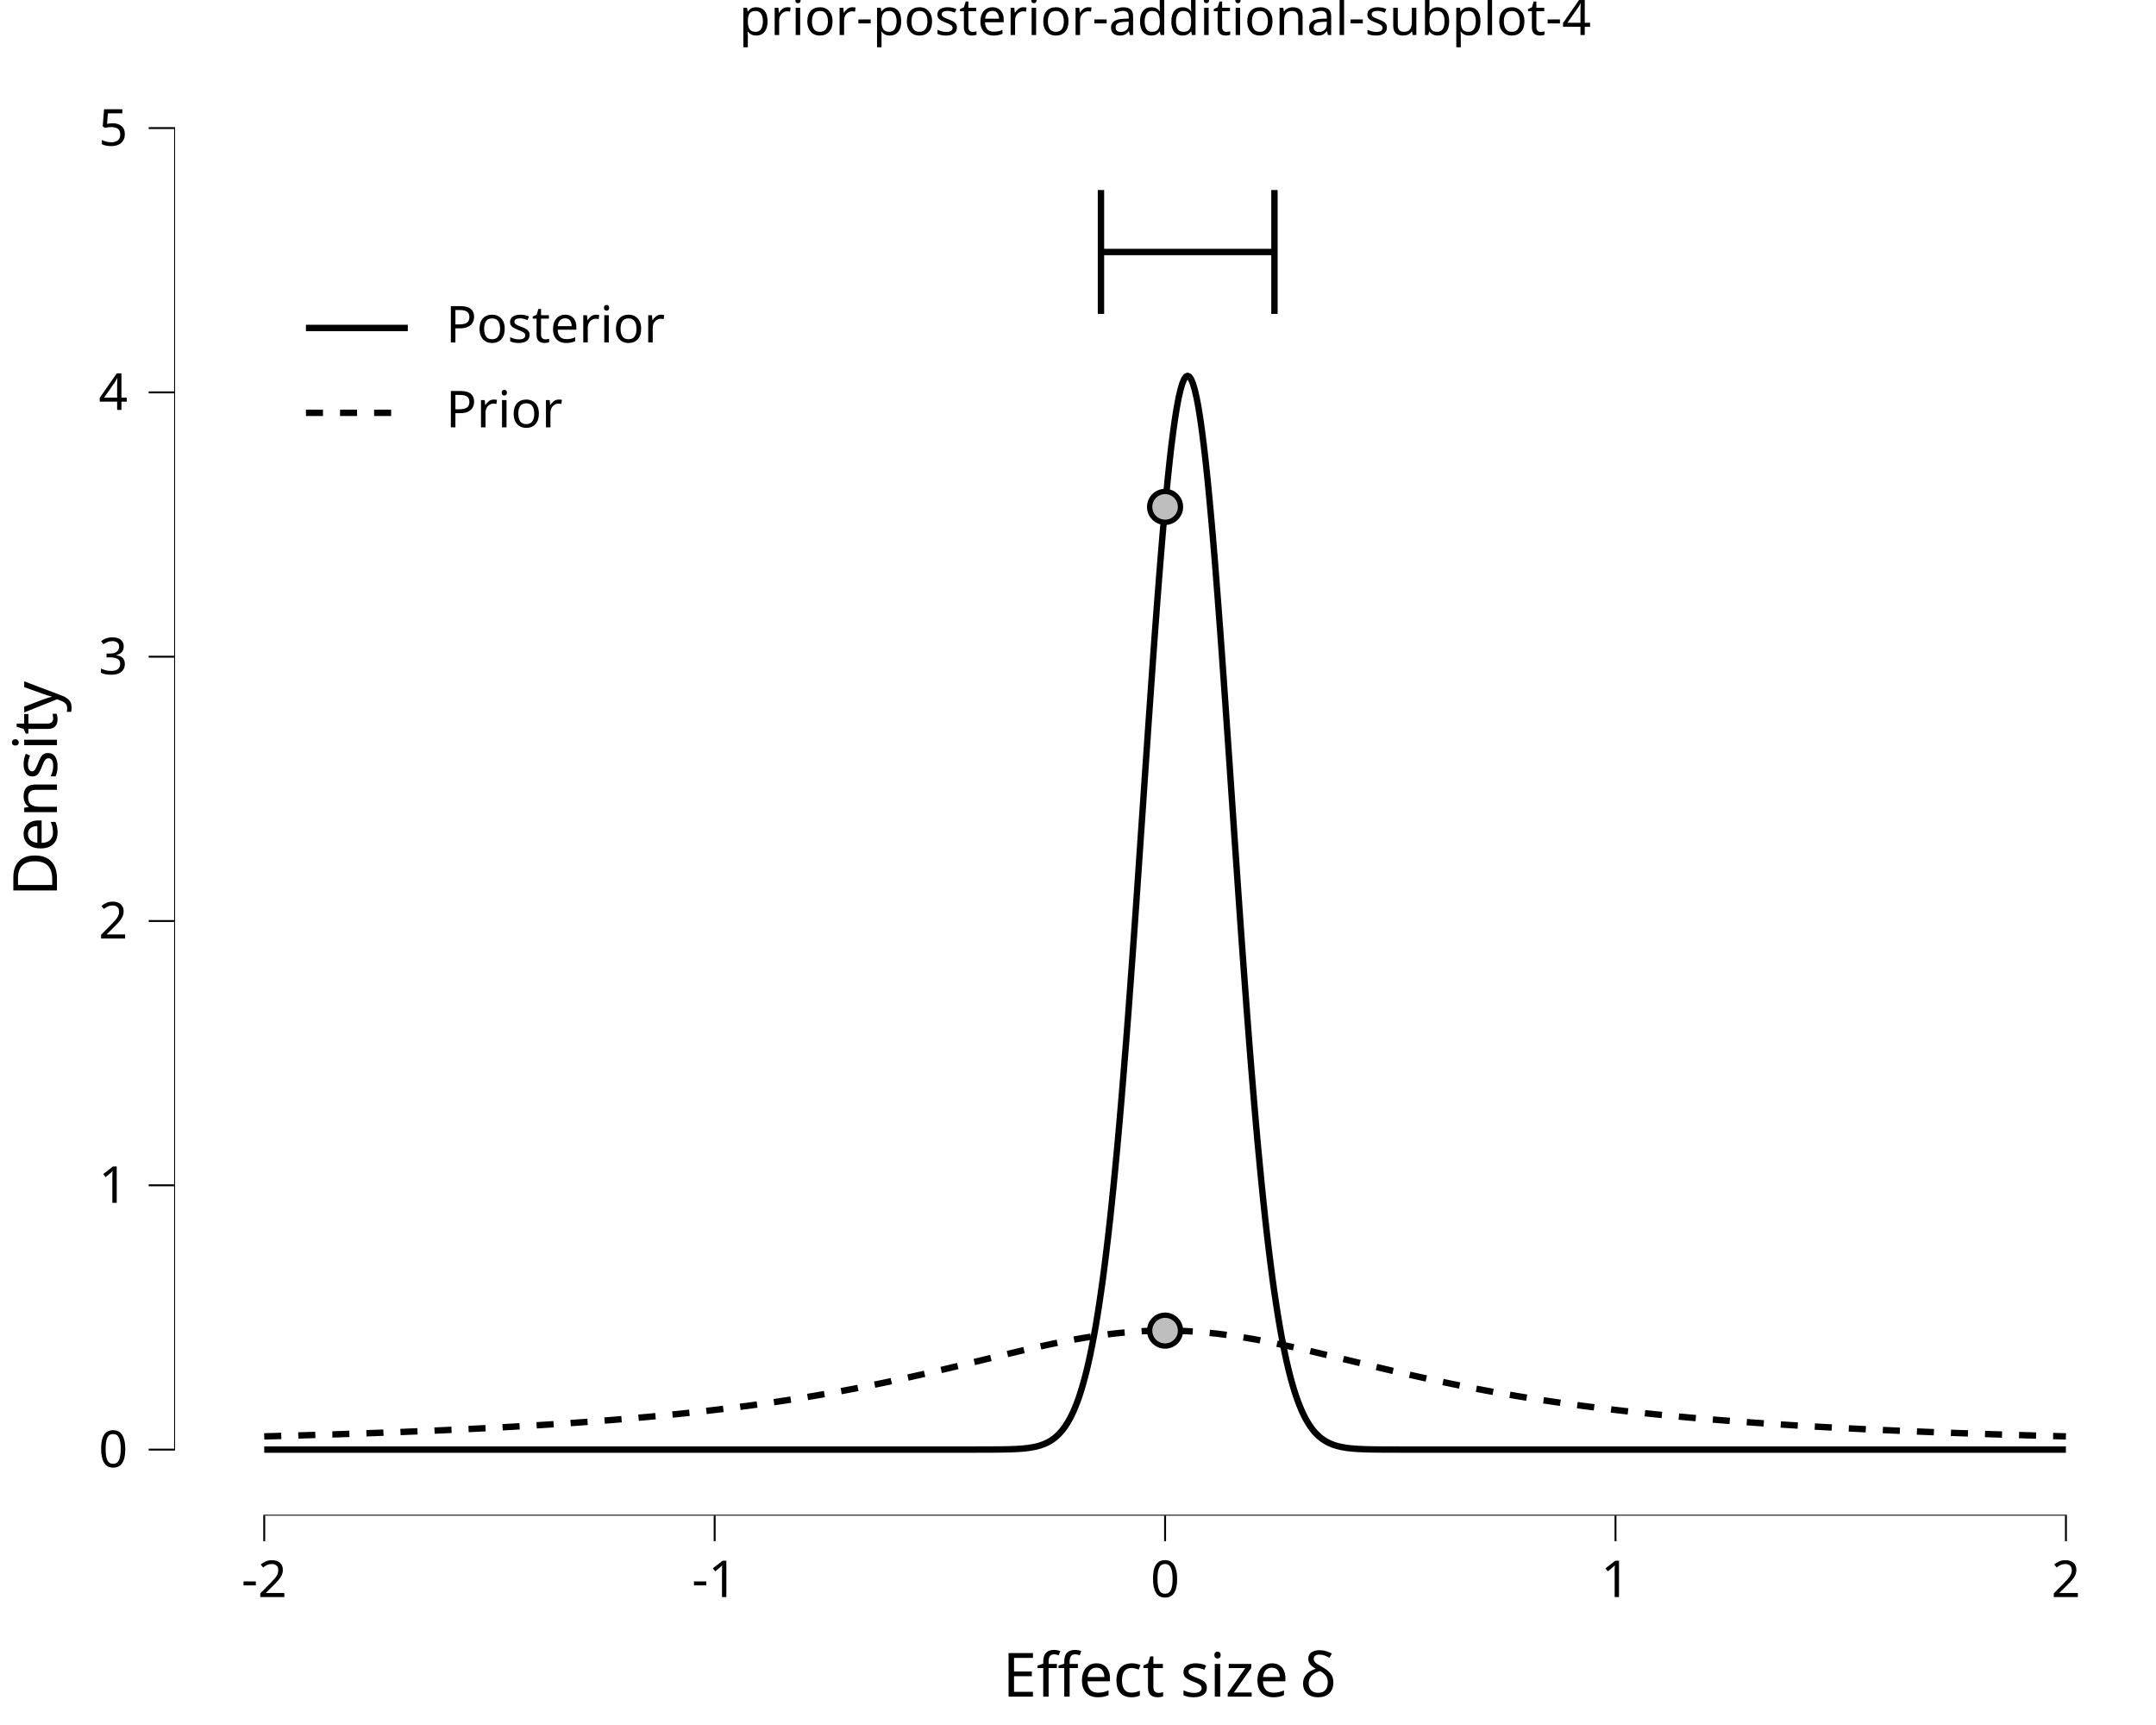
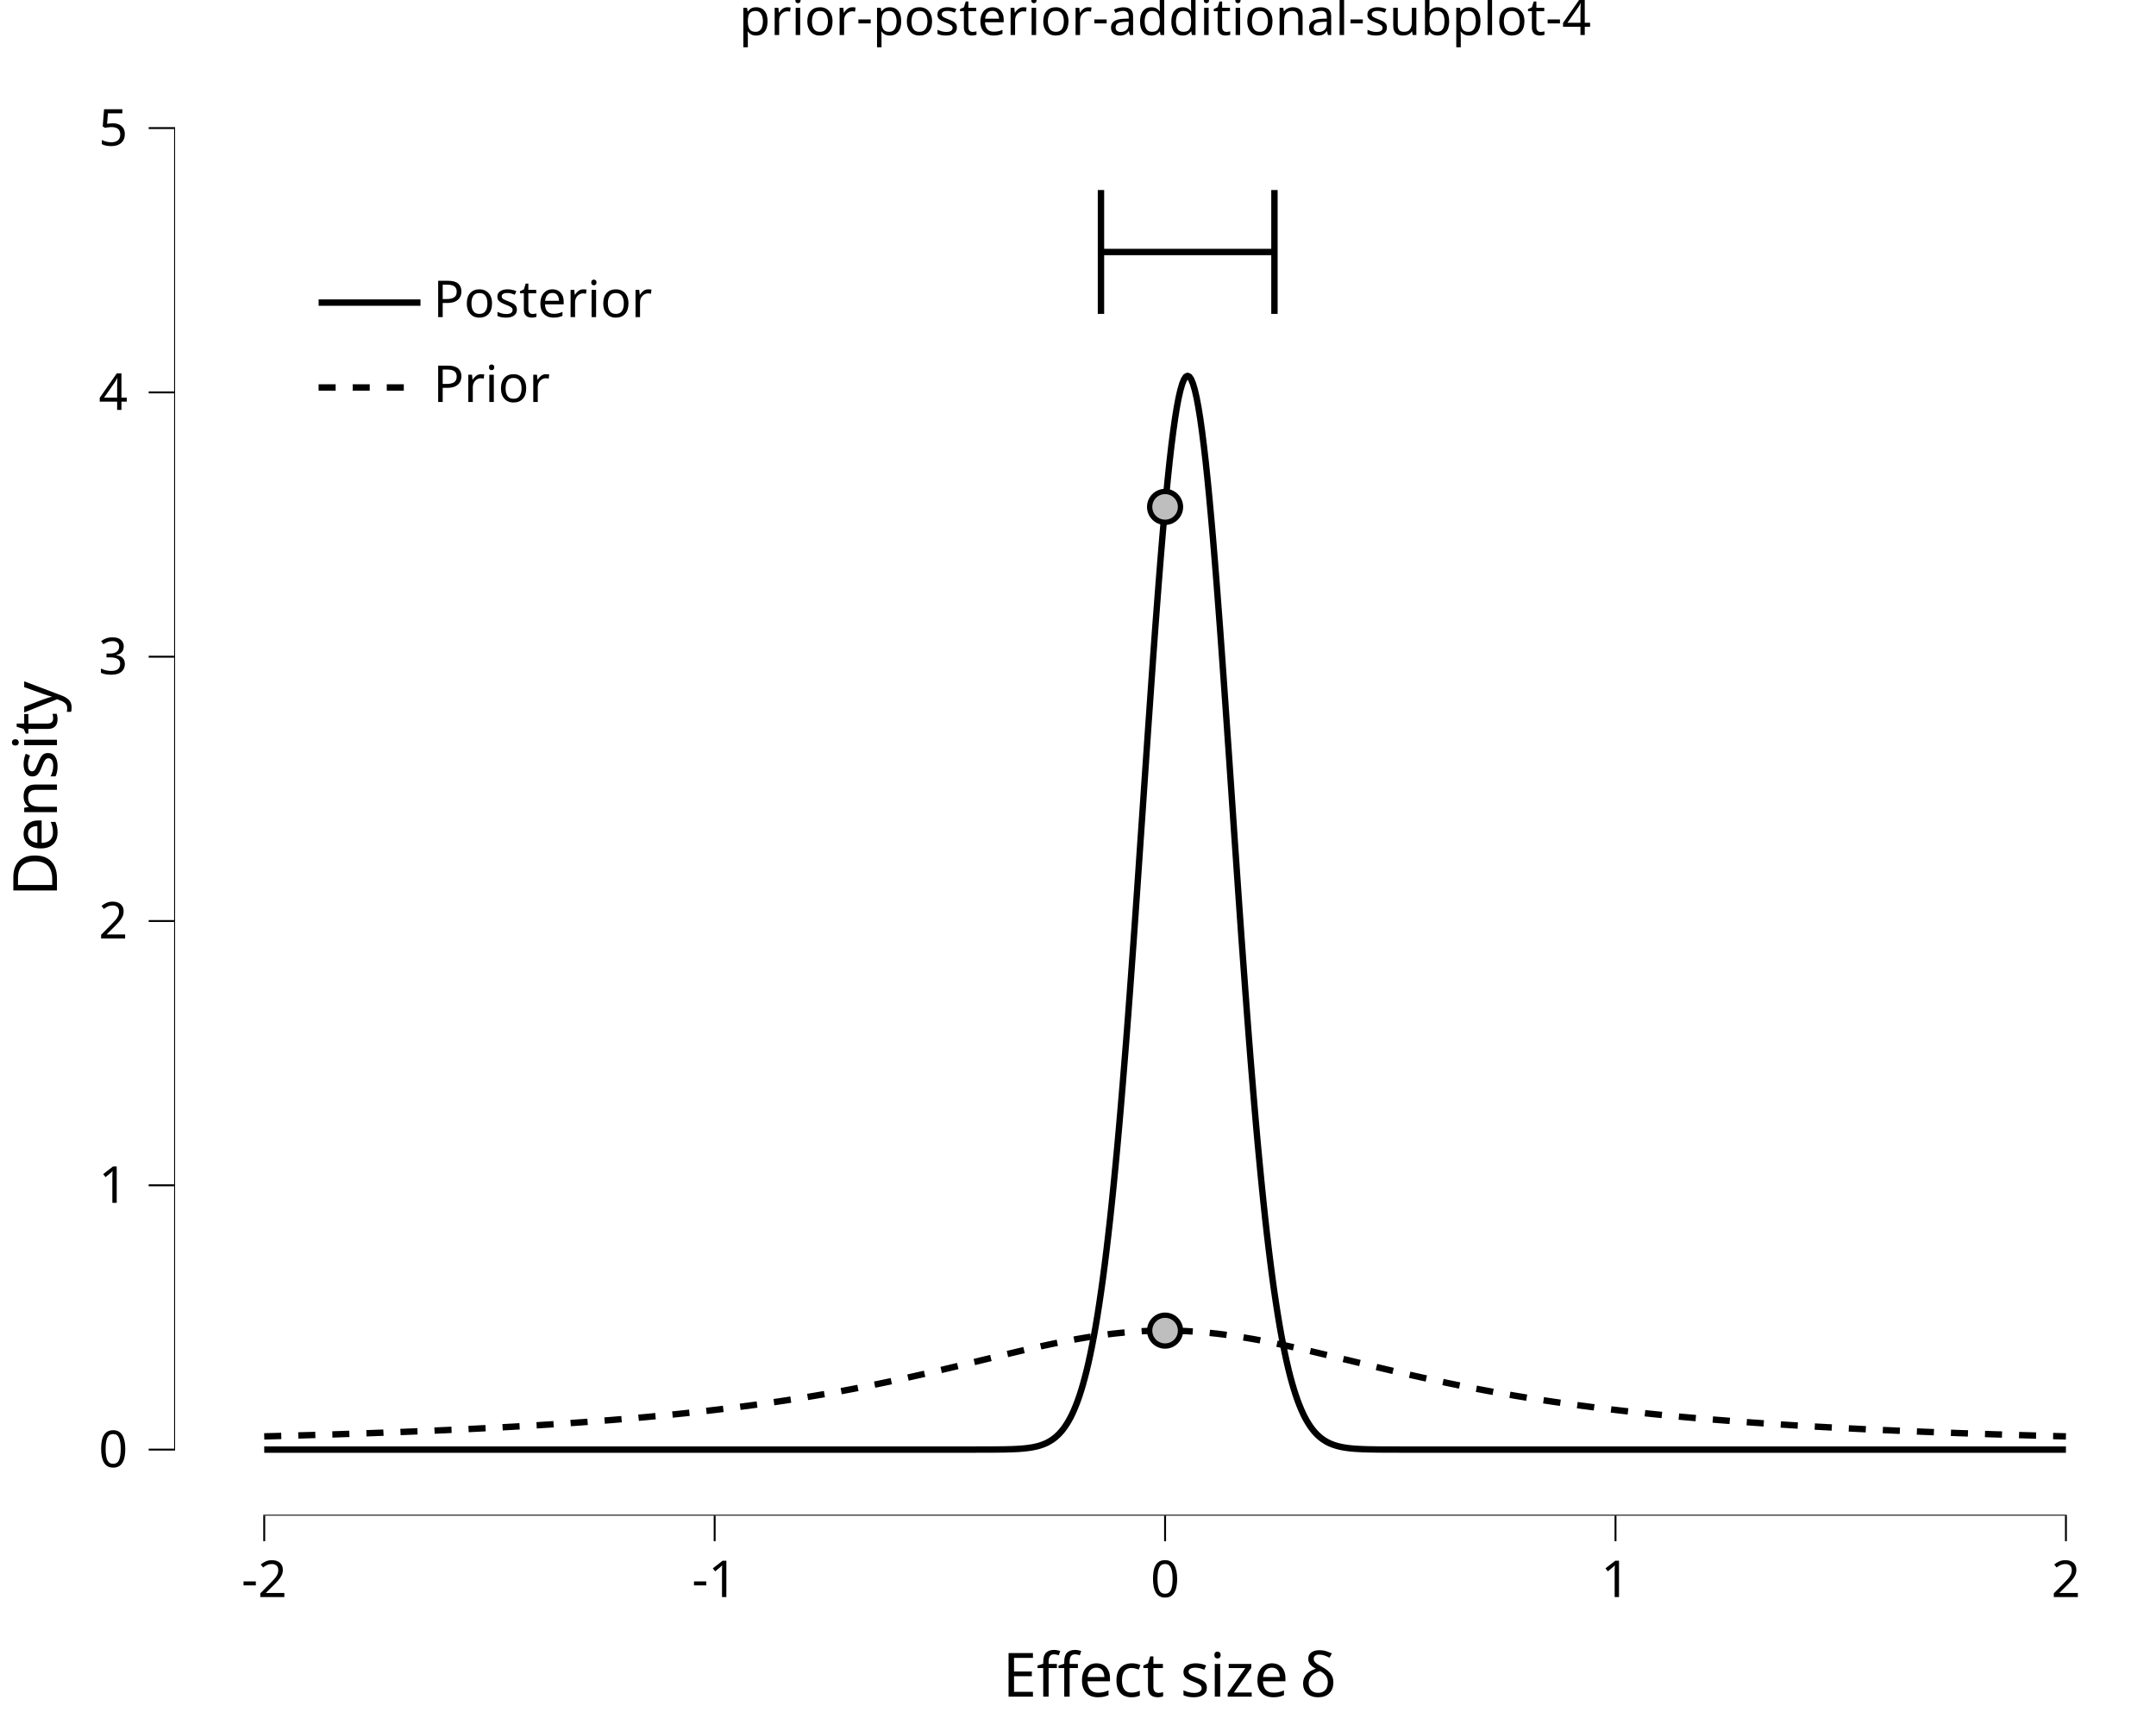
<svg xmlns="http://www.w3.org/2000/svg" class="svglite" data-engine-version="2.0" width="720.00pt" height="576.00pt" viewBox="0 0 720.00 576.00">
  <defs>
    <style type="text/css">
    .svglite line, .svglite polyline, .svglite polygon, .svglite path, .svglite rect, .svglite circle {
      fill: none;
      stroke: #000000;
      stroke-linecap: round;
      stroke-linejoin: round;
      stroke-miterlimit: 10.00;
    }
  </style>
  </defs>
  <rect width="100%" height="100%" style="stroke: none; fill: #FFFFFF;" />
  <defs>
    <clipPath id="cpMC4wMHw3MjAuMDB8MC4wMHw1NzYuMDA=">
      <rect x="0.00" y="0.00" width="720.00" height="576.00" />
    </clipPath>
  </defs>
  <g clip-path="url(#cpMC4wMHw3MjAuMDB8MC4wMHw1NzYuMDA=)">
    <rect x="0.00" y="0.00" width="720.00" height="576.00" style="stroke-width: 10.67; stroke: none;" />
  </g>
  <defs>
    <clipPath id="cpNTguMTV8NzIwLjAwfDIwLjcxfDUwNi4xMA==">
      <rect x="58.15" y="20.71" width="661.85" height="485.39" />
    </clipPath>
  </defs>
  <g clip-path="url(#cpNTguMTV8NzIwLjAwfDIwLjcxfDUwNi4xMA==)">
    <rect x="58.15" y="20.71" width="661.85" height="485.39" style="stroke-width: 10.67; stroke: none;" />
    <polyline points="88.24,484.04 88.84,484.04 89.44,484.04 90.04,484.04 90.64,484.04 91.25,484.04 91.85,484.04 92.45,484.04 93.05,484.04 93.66,484.04 94.26,484.04 94.86,484.04 95.46,484.04 96.07,484.04 96.67,484.04 97.27,484.04 97.87,484.04 98.47,484.04 99.08,484.04 99.68,484.04 100.28,484.04 100.88,484.04 101.49,484.04 102.09,484.04 102.69,484.04 103.29,484.04 103.89,484.04 104.50,484.04 105.10,484.04 105.70,484.04 106.30,484.04 106.91,484.04 107.51,484.04 108.11,484.04 108.71,484.04 109.32,484.04 109.92,484.04 110.52,484.04 111.12,484.04 111.72,484.04 112.33,484.04 112.93,484.04 113.53,484.04 114.13,484.04 114.74,484.04 115.34,484.04 115.94,484.04 116.54,484.04 117.15,484.04 117.75,484.04 118.35,484.04 118.95,484.04 119.55,484.04 120.16,484.04 120.76,484.04 121.36,484.04 121.96,484.04 122.57,484.04 123.17,484.04 123.77,484.04 124.37,484.04 124.97,484.04 125.58,484.04 126.18,484.04 126.78,484.04 127.38,484.04 127.99,484.04 128.59,484.04 129.19,484.04 129.79,484.04 130.40,484.04 131.00,484.04 131.60,484.04 132.20,484.04 132.80,484.04 133.41,484.04 134.01,484.04 134.61,484.04 135.21,484.04 135.82,484.04 136.42,484.04 137.02,484.04 137.62,484.04 138.22,484.04 138.83,484.04 139.43,484.04 140.03,484.04 140.63,484.04 141.24,484.04 141.84,484.04 142.44,484.04 143.04,484.04 143.65,484.04 144.25,484.04 144.85,484.04 145.45,484.04 146.05,484.04 146.66,484.04 147.26,484.04 147.86,484.04 148.46,484.04 149.07,484.04 149.67,484.04 150.27,484.04 150.87,484.04 151.48,484.04 152.08,484.04 152.68,484.04 153.28,484.04 153.88,484.04 154.49,484.04 155.09,484.04 155.69,484.04 156.29,484.04 156.90,484.04 157.50,484.04 158.10,484.04 158.70,484.04 159.30,484.04 159.91,484.04 160.51,484.04 161.11,484.04 161.71,484.04 162.32,484.04 162.92,484.04 163.52,484.04 164.12,484.04 164.73,484.04 165.33,484.04 165.93,484.04 166.53,484.04 167.13,484.04 167.74,484.04 168.34,484.04 168.94,484.04 169.54,484.04 170.15,484.04 170.75,484.04 171.35,484.04 171.95,484.04 172.56,484.04 173.16,484.04 173.76,484.04 174.36,484.04 174.96,484.04 175.57,484.04 176.17,484.04 176.77,484.04 177.37,484.04 177.98,484.04 178.58,484.04 179.18,484.04 179.78,484.04 180.38,484.04 180.99,484.04 181.59,484.04 182.19,484.04 182.79,484.04 183.40,484.04 184.00,484.04 184.60,484.04 185.20,484.04 185.81,484.04 186.41,484.04 187.01,484.04 187.61,484.04 188.21,484.04 188.82,484.04 189.42,484.04 190.02,484.04 190.62,484.04 191.23,484.04 191.83,484.04 192.43,484.04 193.03,484.04 193.63,484.04 194.24,484.04 194.84,484.04 195.44,484.04 196.04,484.04 196.65,484.04 197.25,484.04 197.85,484.04 198.45,484.04 199.06,484.04 199.66,484.04 200.26,484.04 200.86,484.04 201.46,484.04 202.07,484.04 202.67,484.04 203.27,484.04 203.87,484.04 204.48,484.04 205.08,484.04 205.68,484.04 206.28,484.04 206.89,484.04 207.49,484.04 208.09,484.04 208.69,484.04 209.29,484.04 209.90,484.04 210.50,484.04 211.10,484.04 211.70,484.04 212.31,484.04 212.91,484.04 213.51,484.04 214.11,484.04 214.71,484.04 215.32,484.04 215.92,484.04 216.52,484.04 217.12,484.04 217.73,484.04 218.33,484.04 218.93,484.04 219.53,484.04 220.14,484.04 220.74,484.04 221.34,484.04 221.94,484.04 222.54,484.04 223.15,484.04 223.75,484.04 224.35,484.04 224.95,484.04 225.56,484.04 226.16,484.04 226.76,484.04 227.36,484.04 227.97,484.04 228.57,484.04 229.17,484.04 229.77,484.04 230.37,484.04 230.98,484.04 231.58,484.04 232.18,484.04 232.78,484.04 233.39,484.04 233.99,484.04 234.59,484.04 235.19,484.04 235.79,484.04 236.40,484.04 237.00,484.04 237.60,484.04 238.20,484.04 238.81,484.04 239.41,484.04 240.01,484.04 240.61,484.04 241.22,484.04 241.82,484.04 242.42,484.04 243.02,484.04 243.62,484.04 244.23,484.04 244.83,484.04 245.43,484.04 246.03,484.04 246.64,484.04 247.24,484.04 247.84,484.04 248.44,484.04 249.04,484.04 249.65,484.04 250.25,484.04 250.85,484.04 251.45,484.04 252.06,484.04 252.66,484.04 253.26,484.04 253.86,484.04 254.47,484.04 255.07,484.04 255.67,484.04 256.27,484.04 256.87,484.04 257.48,484.04 258.08,484.04 258.68,484.04 259.28,484.04 259.89,484.04 260.49,484.04 261.09,484.04 261.69,484.04 262.30,484.04 262.90,484.04 263.50,484.04 264.10,484.04 264.70,484.04 265.31,484.04 265.91,484.04 266.51,484.04 267.11,484.04 267.72,484.04 268.32,484.04 268.92,484.04 269.52,484.04 270.12,484.04 270.73,484.04 271.33,484.04 271.93,484.04 272.53,484.04 273.14,484.04 273.74,484.04 274.34,484.04 274.94,484.04 275.55,484.04 276.15,484.04 276.75,484.04 277.35,484.04 277.95,484.04 278.56,484.04 279.16,484.04 279.76,484.04 280.36,484.04 280.97,484.04 281.57,484.04 282.17,484.04 282.77,484.04 283.38,484.04 283.98,484.04 284.58,484.04 285.18,484.04 285.78,484.04 286.39,484.04 286.99,484.04 287.59,484.04 288.19,484.04 288.80,484.04 289.40,484.04 290.00,484.04 290.60,484.04 291.20,484.04 291.81,484.04 292.41,484.04 293.01,484.04 293.61,484.04 294.22,484.04 294.82,484.04 295.42,484.04 296.02,484.04 296.63,484.04 297.23,484.04 297.83,484.04 298.43,484.04 299.03,484.04 299.64,484.04 300.24,484.04 300.84,484.04 301.44,484.04 302.05,484.04 302.65,484.04 303.25,484.04 303.85,484.04 304.46,484.04 305.06,484.04 305.66,484.04 306.26,484.04 306.86,484.04 307.47,484.04 308.07,484.04 308.67,484.04 309.27,484.04 309.88,484.04 310.48,484.04 311.08,484.04 311.68,484.04 312.28,484.04 312.89,484.04 313.49,484.04 314.09,484.04 314.69,484.04 315.30,484.04 315.90,484.04 316.50,484.04 317.10,484.04 317.71,484.04 318.31,484.04 318.91,484.04 319.51,484.04 320.11,484.04 320.72,484.04 321.32,484.04 321.92,484.04 322.52,484.04 323.13,484.04 323.73,484.04 324.33,484.04 324.93,484.04 325.53,484.04 326.14,484.03 326.74,484.03 327.34,484.03 327.94,484.03 328.55,484.03 329.15,484.03 329.75,484.03 330.35,484.02 330.96,484.02 331.56,484.02 332.16,484.01 332.76,484.01 333.36,484.00 333.97,483.99 334.57,483.99 335.17,483.98 335.77,483.96 336.38,483.95 336.98,483.93 337.58,483.92 338.18,483.89 338.79,483.87 339.39,483.84 339.99,483.81 340.59,483.77 341.19,483.72 341.80,483.67 342.40,483.61 343.00,483.54 343.60,483.46 344.21,483.37 344.81,483.27 345.41,483.15 346.01,483.02 346.61,482.87 347.22,482.70 347.82,482.50 348.42,482.28 349.02,482.04 349.63,481.76 350.23,481.44 350.83,481.09 351.43,480.70 352.04,480.26 352.64,479.77 353.24,479.22 353.84,478.62 354.44,477.95 355.05,477.20 355.65,476.38 356.25,475.47 356.85,474.47 357.46,473.37 358.06,472.16 358.66,470.84 359.26,469.39 359.87,467.82 360.47,466.10 361.07,464.24 361.67,462.21 362.27,460.02 362.88,457.66 363.48,455.11 364.08,452.37 364.68,449.42 365.29,446.26 365.89,442.88 366.49,439.28 367.09,435.44 367.69,431.35 368.30,427.02 368.90,422.44 369.50,417.59 370.10,412.49 370.71,407.11 371.31,401.48 371.91,395.57 372.51,389.41 373.12,382.98 373.72,376.29 374.32,369.35 374.92,362.16 375.52,354.74 376.13,347.10 376.73,339.25 377.33,331.20 377.93,322.97 378.54,314.58 379.14,306.05 379.74,297.40 380.34,288.65 380.94,279.84 381.55,270.98 382.15,262.11 382.75,253.25 383.35,244.44 383.96,235.71 384.56,227.08 385.16,218.60 385.76,210.29 386.37,202.20 386.97,194.35 387.57,186.77 388.17,179.51 388.77,172.58 389.38,166.03 389.98,159.88 390.58,154.16 391.18,148.90 391.79,144.12 392.39,139.85 392.99,136.10 393.59,132.90 394.20,130.25 394.80,128.19 395.40,126.70 396.00,125.80 396.60,125.50 397.21,125.80 397.81,126.69 398.41,128.17 399.01,130.23 399.62,132.87 400.22,136.06 400.82,139.80 401.42,144.07 402.02,148.84 402.63,154.09 403.23,159.80 403.83,165.94 404.43,172.48 405.04,179.40 405.64,186.65 406.24,194.22 406.84,202.05 407.45,210.14 408.05,218.43 408.65,226.90 409.25,235.51 409.85,244.23 410.46,253.03 411.06,261.87 411.66,270.73 412.26,279.58 412.87,288.38 413.47,297.11 414.07,305.75 414.67,314.27 415.28,322.65 415.88,330.87 416.48,338.92 417.08,346.76 417.68,354.40 418.29,361.82 418.89,369.00 419.49,375.94 420.09,382.62 420.70,389.05 421.30,395.22 421.90,401.13 422.50,406.77 423.10,412.14 423.71,417.26 424.31,422.11 424.91,426.70 425.51,431.04 426.12,435.13 426.72,438.98 427.32,442.59 427.92,445.98 428.53,449.15 429.13,452.11 429.73,454.86 430.33,457.42 430.93,459.80 431.54,462.00 432.14,464.03 432.74,465.91 433.34,467.63 433.95,469.22 434.55,470.67 435.15,472.01 435.75,473.22 436.35,474.33 436.96,475.34 437.56,476.26 438.16,477.09 438.76,477.85 439.37,478.53 439.97,479.14 440.57,479.69 441.17,480.19 441.78,480.64 442.38,481.03 442.98,481.39 443.58,481.71 444.18,481.99 444.79,482.24 445.39,482.47 445.99,482.66 446.59,482.84 447.20,482.99 447.80,483.13 448.40,483.25 449.00,483.35 449.61,483.45 450.21,483.53 450.81,483.60 451.41,483.66 452.01,483.71 452.62,483.76 453.22,483.80 453.82,483.83 454.42,483.86 455.03,483.89 455.63,483.91 456.23,483.93 456.83,483.95 457.43,483.96 458.04,483.97 458.64,483.98 459.24,483.99 459.84,484.00 460.45,484.01 461.05,484.01 461.65,484.02 462.25,484.02 462.86,484.02 463.46,484.03 464.06,484.03 464.66,484.03 465.26,484.03 465.87,484.03 466.47,484.03 467.07,484.03 467.67,484.04 468.28,484.04 468.88,484.04 469.48,484.04 470.08,484.04 470.69,484.04 471.29,484.04 471.89,484.04 472.49,484.04 473.09,484.04 473.70,484.04 474.30,484.04 474.90,484.04 475.50,484.04 476.11,484.04 476.71,484.04 477.31,484.04 477.91,484.04 478.51,484.04 479.12,484.04 479.72,484.04 480.32,484.04 480.92,484.04 481.53,484.04 482.13,484.04 482.73,484.04 483.33,484.04 483.94,484.04 484.54,484.04 485.14,484.04 485.74,484.04 486.34,484.04 486.95,484.04 487.55,484.04 488.15,484.04 488.75,484.04 489.36,484.04 489.96,484.04 490.56,484.04 491.16,484.04 491.76,484.04 492.37,484.04 492.97,484.04 493.57,484.04 494.17,484.04 494.78,484.04 495.38,484.04 495.98,484.04 496.58,484.04 497.19,484.04 497.79,484.04 498.39,484.04 498.99,484.04 499.59,484.04 500.20,484.04 500.80,484.04 501.40,484.04 502.00,484.04 502.61,484.04 503.21,484.04 503.81,484.04 504.41,484.04 505.02,484.04 505.62,484.04 506.22,484.04 506.82,484.04 507.42,484.04 508.03,484.04 508.63,484.04 509.23,484.04 509.83,484.04 510.44,484.04 511.04,484.04 511.64,484.04 512.24,484.04 512.84,484.04 513.45,484.04 514.05,484.04 514.65,484.04 515.25,484.04 515.86,484.04 516.46,484.04 517.06,484.04 517.66,484.04 518.27,484.04 518.87,484.04 519.47,484.04 520.07,484.04 520.67,484.04 521.28,484.04 521.88,484.04 522.48,484.04 523.08,484.04 523.69,484.04 524.29,484.04 524.89,484.04 525.49,484.04 526.10,484.04 526.70,484.04 527.30,484.04 527.90,484.04 528.50,484.04 529.11,484.04 529.71,484.04 530.31,484.04 530.91,484.04 531.52,484.04 532.12,484.04 532.72,484.04 533.32,484.04 533.92,484.04 534.53,484.04 535.13,484.04 535.73,484.04 536.33,484.04 536.94,484.04 537.54,484.04 538.14,484.04 538.74,484.04 539.35,484.04 539.95,484.04 540.55,484.04 541.15,484.04 541.75,484.04 542.36,484.04 542.96,484.04 543.56,484.04 544.16,484.04 544.77,484.04 545.37,484.04 545.97,484.04 546.57,484.04 547.17,484.04 547.78,484.04 548.38,484.04 548.98,484.04 549.58,484.04 550.19,484.04 550.79,484.04 551.39,484.04 551.99,484.04 552.60,484.04 553.20,484.04 553.80,484.04 554.40,484.04 555.00,484.04 555.61,484.04 556.21,484.04 556.81,484.04 557.41,484.04 558.02,484.04 558.62,484.04 559.22,484.04 559.82,484.04 560.43,484.04 561.03,484.04 561.63,484.04 562.23,484.04 562.83,484.04 563.44,484.04 564.04,484.04 564.64,484.04 565.24,484.04 565.85,484.04 566.45,484.04 567.05,484.04 567.65,484.04 568.25,484.04 568.86,484.04 569.46,484.04 570.06,484.04 570.66,484.04 571.27,484.04 571.87,484.04 572.47,484.04 573.07,484.04 573.68,484.04 574.28,484.04 574.88,484.04 575.48,484.04 576.08,484.04 576.69,484.04 577.29,484.04 577.89,484.04 578.49,484.04 579.10,484.04 579.70,484.04 580.30,484.04 580.90,484.04 581.51,484.04 582.11,484.04 582.71,484.04 583.31,484.04 583.91,484.04 584.52,484.04 585.12,484.04 585.72,484.04 586.32,484.04 586.93,484.04 587.53,484.04 588.13,484.04 588.73,484.04 589.33,484.04 589.94,484.04 590.54,484.04 591.14,484.04 591.74,484.04 592.35,484.04 592.95,484.04 593.55,484.04 594.15,484.04 594.76,484.04 595.36,484.04 595.96,484.04 596.56,484.04 597.16,484.04 597.77,484.04 598.37,484.04 598.97,484.04 599.57,484.04 600.18,484.04 600.78,484.04 601.38,484.04 601.98,484.04 602.58,484.04 603.19,484.04 603.79,484.04 604.39,484.04 604.99,484.04 605.60,484.04 606.20,484.04 606.80,484.04 607.40,484.04 608.01,484.04 608.61,484.04 609.21,484.04 609.81,484.04 610.41,484.04 611.02,484.04 611.62,484.04 612.22,484.04 612.82,484.04 613.43,484.04 614.03,484.04 614.63,484.04 615.23,484.04 615.84,484.04 616.44,484.04 617.04,484.04 617.64,484.04 618.24,484.04 618.85,484.04 619.45,484.04 620.05,484.04 620.65,484.04 621.26,484.04 621.86,484.04 622.46,484.04 623.06,484.04 623.66,484.04 624.27,484.04 624.87,484.04 625.47,484.04 626.07,484.04 626.68,484.04 627.28,484.04 627.88,484.04 628.48,484.04 629.09,484.04 629.69,484.04 630.29,484.04 630.89,484.04 631.49,484.04 632.10,484.04 632.70,484.04 633.30,484.04 633.90,484.04 634.51,484.04 635.11,484.04 635.71,484.04 636.31,484.04 636.92,484.04 637.52,484.04 638.12,484.04 638.72,484.04 639.32,484.04 639.93,484.04 640.53,484.04 641.13,484.04 641.73,484.04 642.34,484.04 642.94,484.04 643.54,484.04 644.14,484.04 644.74,484.04 645.35,484.04 645.95,484.04 646.55,484.04 647.15,484.04 647.76,484.04 648.36,484.04 648.96,484.04 649.56,484.04 650.17,484.04 650.77,484.04 651.37,484.04 651.97,484.04 652.57,484.04 653.18,484.04 653.78,484.04 654.38,484.04 654.98,484.04 655.59,484.04 656.19,484.04 656.79,484.04 657.39,484.04 657.99,484.04 658.60,484.04 659.20,484.04 659.80,484.04 660.40,484.04 661.01,484.04 661.61,484.04 662.21,484.04 662.81,484.04 663.42,484.04 664.02,484.04 664.62,484.04 665.22,484.04 665.82,484.04 666.43,484.04 667.03,484.04 667.63,484.04 668.23,484.04 668.84,484.04 669.44,484.04 670.04,484.04 670.64,484.04 671.25,484.04 671.85,484.04 672.45,484.04 673.05,484.04 673.65,484.04 674.26,484.04 674.86,484.04 675.46,484.04 676.06,484.04 676.67,484.04 677.27,484.04 677.87,484.04 678.47,484.04 679.07,484.04 679.68,484.04 680.28,484.04 680.88,484.04 681.48,484.04 682.09,484.04 682.69,484.04 683.29,484.04 683.89,484.04 684.50,484.04 685.10,484.04 685.70,484.04 686.30,484.04 686.90,484.04 687.51,484.04 688.11,484.04 688.71,484.04 689.31,484.04 689.92,484.04 " style="stroke-width: 2.13; stroke-linecap: butt;" />
    <polyline points="88.24,479.63 88.84,479.61 89.44,479.59 90.04,479.58 90.64,479.56 91.25,479.55 91.85,479.53 92.45,479.51 93.05,479.50 93.66,479.48 94.26,479.46 94.86,479.45 95.46,479.43 96.07,479.41 96.67,479.40 97.27,479.38 97.87,479.36 98.47,479.35 99.08,479.33 99.68,479.31 100.28,479.29 100.88,479.28 101.49,479.26 102.09,479.24 102.69,479.22 103.29,479.21 103.89,479.19 104.50,479.17 105.10,479.15 105.70,479.13 106.30,479.12 106.91,479.10 107.51,479.08 108.11,479.06 108.71,479.04 109.32,479.02 109.92,479.00 110.52,478.98 111.12,478.97 111.72,478.95 112.33,478.93 112.93,478.91 113.53,478.89 114.13,478.87 114.74,478.85 115.34,478.83 115.94,478.81 116.54,478.79 117.15,478.77 117.75,478.75 118.35,478.73 118.95,478.71 119.55,478.69 120.16,478.67 120.76,478.64 121.36,478.62 121.96,478.60 122.57,478.58 123.17,478.56 123.77,478.54 124.37,478.52 124.97,478.50 125.58,478.47 126.18,478.45 126.78,478.43 127.38,478.41 127.99,478.39 128.59,478.36 129.19,478.34 129.79,478.32 130.40,478.29 131.00,478.27 131.60,478.25 132.20,478.23 132.80,478.20 133.41,478.18 134.01,478.15 134.61,478.13 135.21,478.11 135.82,478.08 136.42,478.06 137.02,478.03 137.62,478.01 138.22,477.99 138.83,477.96 139.43,477.94 140.03,477.91 140.63,477.89 141.24,477.86 141.84,477.84 142.44,477.81 143.04,477.78 143.65,477.76 144.25,477.73 144.85,477.71 145.45,477.68 146.05,477.65 146.66,477.63 147.26,477.60 147.86,477.57 148.46,477.55 149.07,477.52 149.67,477.49 150.27,477.46 150.87,477.44 151.48,477.41 152.08,477.38 152.68,477.35 153.28,477.32 153.88,477.29 154.49,477.27 155.09,477.24 155.69,477.21 156.29,477.18 156.90,477.15 157.50,477.12 158.10,477.09 158.70,477.06 159.30,477.03 159.91,477.00 160.51,476.97 161.11,476.94 161.71,476.91 162.32,476.88 162.92,476.84 163.52,476.81 164.12,476.78 164.73,476.75 165.33,476.72 165.93,476.68 166.53,476.65 167.13,476.62 167.74,476.59 168.34,476.55 168.94,476.52 169.54,476.49 170.15,476.45 170.75,476.42 171.35,476.39 171.95,476.35 172.56,476.32 173.16,476.28 173.76,476.25 174.36,476.21 174.96,476.18 175.57,476.14 176.17,476.11 176.77,476.07 177.37,476.03 177.98,476.00 178.58,475.96 179.18,475.92 179.78,475.89 180.38,475.85 180.99,475.81 181.59,475.77 182.19,475.73 182.79,475.70 183.40,475.66 184.00,475.62 184.60,475.58 185.20,475.54 185.81,475.50 186.41,475.46 187.01,475.42 187.61,475.38 188.21,475.34 188.82,475.30 189.42,475.26 190.02,475.22 190.62,475.17 191.23,475.13 191.83,475.09 192.43,475.05 193.03,475.01 193.63,474.96 194.24,474.92 194.84,474.88 195.44,474.83 196.04,474.79 196.65,474.74 197.25,474.70 197.85,474.65 198.45,474.61 199.06,474.56 199.66,474.52 200.26,474.47 200.86,474.42 201.46,474.38 202.07,474.33 202.67,474.28 203.27,474.23 203.87,474.19 204.48,474.14 205.08,474.09 205.68,474.04 206.28,473.99 206.89,473.94 207.49,473.89 208.09,473.84 208.69,473.79 209.29,473.74 209.90,473.69 210.50,473.64 211.10,473.58 211.70,473.53 212.31,473.48 212.91,473.43 213.51,473.37 214.11,473.32 214.71,473.27 215.32,473.21 215.92,473.16 216.52,473.10 217.12,473.05 217.73,472.99 218.33,472.93 218.93,472.88 219.53,472.82 220.14,472.76 220.74,472.70 221.34,472.65 221.94,472.59 222.54,472.53 223.15,472.47 223.75,472.41 224.35,472.35 224.95,472.29 225.56,472.23 226.16,472.17 226.76,472.11 227.36,472.04 227.97,471.98 228.57,471.92 229.17,471.85 229.77,471.79 230.37,471.73 230.98,471.66 231.58,471.60 232.18,471.53 232.78,471.46 233.39,471.40 233.99,471.33 234.59,471.26 235.19,471.20 235.79,471.13 236.40,471.06 237.00,470.99 237.60,470.92 238.20,470.85 238.81,470.78 239.41,470.71 240.01,470.64 240.61,470.56 241.22,470.49 241.82,470.42 242.42,470.35 243.02,470.27 243.62,470.20 244.23,470.12 244.83,470.05 245.43,469.97 246.03,469.89 246.64,469.82 247.24,469.74 247.84,469.66 248.44,469.58 249.04,469.50 249.65,469.43 250.25,469.35 250.85,469.26 251.45,469.18 252.06,469.10 252.66,469.02 253.26,468.94 253.86,468.85 254.47,468.77 255.07,468.69 255.67,468.60 256.27,468.51 256.87,468.43 257.48,468.34 258.08,468.25 258.68,468.17 259.28,468.08 259.89,467.99 260.49,467.90 261.09,467.81 261.69,467.72 262.30,467.63 262.90,467.54 263.50,467.44 264.10,467.35 264.70,467.26 265.31,467.16 265.91,467.07 266.51,466.97 267.11,466.88 267.72,466.78 268.32,466.68 268.92,466.59 269.52,466.49 270.12,466.39 270.73,466.29 271.33,466.19 271.93,466.09 272.53,465.99 273.14,465.88 273.74,465.78 274.34,465.68 274.94,465.57 275.55,465.47 276.15,465.36 276.75,465.26 277.35,465.15 277.95,465.04 278.56,464.94 279.16,464.83 279.76,464.72 280.36,464.61 280.97,464.50 281.57,464.39 282.17,464.28 282.77,464.16 283.38,464.05 283.98,463.94 284.58,463.82 285.18,463.71 285.78,463.59 286.39,463.48 286.99,463.36 287.59,463.24 288.19,463.13 288.80,463.01 289.40,462.89 290.00,462.77 290.60,462.65 291.20,462.53 291.81,462.40 292.41,462.28 293.01,462.16 293.61,462.04 294.22,461.91 294.82,461.79 295.42,461.66 296.02,461.53 296.63,461.41 297.23,461.28 297.83,461.15 298.43,461.02 299.03,460.90 299.64,460.77 300.24,460.64 300.84,460.51 301.44,460.37 302.05,460.24 302.65,460.11 303.25,459.98 303.85,459.84 304.46,459.71 305.06,459.57 305.66,459.44 306.26,459.30 306.86,459.17 307.47,459.03 308.07,458.89 308.67,458.76 309.27,458.62 309.88,458.48 310.48,458.34 311.08,458.20 311.68,458.06 312.28,457.92 312.89,457.78 313.49,457.64 314.09,457.50 314.69,457.36 315.30,457.22 315.90,457.07 316.50,456.93 317.10,456.79 317.71,456.64 318.31,456.50 318.91,456.36 319.51,456.21 320.11,456.07 320.72,455.92 321.32,455.78 321.92,455.63 322.52,455.49 323.13,455.34 323.73,455.20 324.33,455.05 324.93,454.90 325.53,454.76 326.14,454.61 326.74,454.47 327.34,454.32 327.94,454.17 328.55,454.03 329.15,453.88 329.75,453.74 330.35,453.59 330.96,453.44 331.56,453.30 332.16,453.15 332.76,453.01 333.36,452.86 333.97,452.72 334.57,452.57 335.17,452.43 335.77,452.28 336.38,452.14 336.98,452.00 337.58,451.85 338.18,451.71 338.79,451.57 339.39,451.42 339.99,451.28 340.59,451.14 341.19,451.00 341.80,450.86 342.40,450.72 343.00,450.58 343.60,450.45 344.21,450.31 344.81,450.17 345.41,450.04 346.01,449.90 346.61,449.77 347.22,449.64 347.82,449.50 348.42,449.37 349.02,449.24 349.63,449.11 350.23,448.98 350.83,448.86 351.43,448.73 352.04,448.60 352.64,448.48 353.24,448.36 353.84,448.24 354.44,448.11 355.05,448.00 355.65,447.88 356.25,447.76 356.85,447.65 357.46,447.53 358.06,447.42 358.66,447.31 359.26,447.20 359.87,447.09 360.47,446.99 361.07,446.88 361.67,446.78 362.27,446.68 362.88,446.58 363.48,446.48 364.08,446.39 364.68,446.29 365.29,446.20 365.89,446.11 366.49,446.02 367.09,445.93 367.69,445.85 368.30,445.77 368.90,445.69 369.50,445.61 370.10,445.53 370.71,445.46 371.31,445.38 371.91,445.31 372.51,445.25 373.12,445.18 373.72,445.12 374.32,445.06 374.92,445.00 375.52,444.94 376.13,444.89 376.73,444.83 377.33,444.78 377.93,444.74 378.54,444.69 379.14,444.65 379.74,444.61 380.34,444.57 380.94,444.54 381.55,444.50 382.15,444.47 382.75,444.45 383.35,444.42 383.96,444.40 384.56,444.38 385.16,444.36 385.76,444.34 386.37,444.33 386.97,444.32 387.57,444.31 388.17,444.31 388.77,444.31 389.38,444.31 389.98,444.31 390.58,444.31 391.18,444.32 391.79,444.33 392.39,444.34 392.99,444.36 393.59,444.38 394.20,444.40 394.80,444.42 395.40,444.45 396.00,444.47 396.60,444.50 397.21,444.54 397.81,444.57 398.41,444.61 399.01,444.65 399.62,444.69 400.22,444.74 400.82,444.78 401.42,444.83 402.02,444.89 402.63,444.94 403.23,445.00 403.83,445.06 404.43,445.12 405.04,445.18 405.64,445.25 406.24,445.31 406.84,445.38 407.45,445.46 408.05,445.53 408.65,445.61 409.25,445.69 409.85,445.77 410.46,445.85 411.06,445.93 411.66,446.02 412.26,446.11 412.87,446.20 413.47,446.29 414.07,446.39 414.67,446.48 415.28,446.58 415.88,446.68 416.48,446.78 417.08,446.88 417.68,446.99 418.29,447.09 418.89,447.20 419.49,447.31 420.09,447.42 420.70,447.53 421.30,447.65 421.90,447.76 422.50,447.88 423.10,448.00 423.71,448.11 424.31,448.24 424.91,448.36 425.51,448.48 426.12,448.60 426.72,448.73 427.32,448.86 427.92,448.98 428.53,449.11 429.13,449.24 429.73,449.37 430.33,449.50 430.93,449.64 431.54,449.77 432.14,449.90 432.74,450.04 433.34,450.17 433.95,450.31 434.55,450.45 435.15,450.58 435.75,450.72 436.35,450.86 436.96,451.00 437.56,451.14 438.16,451.28 438.76,451.42 439.37,451.57 439.97,451.71 440.57,451.85 441.17,452.00 441.78,452.14 442.38,452.28 442.98,452.43 443.58,452.57 444.18,452.72 444.79,452.86 445.39,453.01 445.99,453.15 446.59,453.30 447.20,453.44 447.80,453.59 448.40,453.74 449.00,453.88 449.61,454.03 450.21,454.17 450.81,454.32 451.41,454.47 452.01,454.61 452.62,454.76 453.22,454.90 453.82,455.05 454.42,455.20 455.03,455.34 455.63,455.49 456.23,455.63 456.83,455.78 457.43,455.92 458.04,456.07 458.64,456.21 459.24,456.36 459.84,456.50 460.45,456.64 461.05,456.79 461.65,456.93 462.25,457.07 462.86,457.22 463.46,457.36 464.06,457.50 464.66,457.64 465.26,457.78 465.87,457.92 466.47,458.06 467.07,458.20 467.67,458.34 468.28,458.48 468.88,458.62 469.48,458.76 470.08,458.89 470.69,459.03 471.29,459.17 471.89,459.30 472.49,459.44 473.09,459.57 473.70,459.71 474.30,459.84 474.90,459.98 475.50,460.11 476.11,460.24 476.71,460.37 477.31,460.51 477.91,460.64 478.51,460.77 479.12,460.90 479.72,461.02 480.32,461.15 480.92,461.28 481.53,461.41 482.13,461.53 482.73,461.66 483.33,461.79 483.94,461.91 484.54,462.04 485.14,462.16 485.74,462.28 486.34,462.40 486.95,462.53 487.55,462.65 488.15,462.77 488.75,462.89 489.36,463.01 489.96,463.13 490.56,463.24 491.16,463.36 491.76,463.48 492.37,463.59 492.97,463.71 493.57,463.82 494.17,463.94 494.78,464.05 495.38,464.16 495.98,464.28 496.58,464.39 497.19,464.50 497.79,464.61 498.39,464.72 498.99,464.83 499.59,464.94 500.20,465.04 500.80,465.15 501.40,465.26 502.00,465.36 502.61,465.47 503.21,465.57 503.81,465.68 504.41,465.78 505.02,465.88 505.62,465.99 506.22,466.09 506.82,466.19 507.42,466.29 508.03,466.39 508.63,466.49 509.23,466.59 509.83,466.68 510.44,466.78 511.04,466.88 511.64,466.97 512.24,467.07 512.84,467.16 513.45,467.26 514.05,467.35 514.65,467.44 515.25,467.54 515.86,467.63 516.46,467.72 517.06,467.81 517.66,467.90 518.27,467.99 518.87,468.08 519.47,468.17 520.07,468.25 520.67,468.34 521.28,468.43 521.88,468.51 522.48,468.60 523.08,468.69 523.69,468.77 524.29,468.85 524.89,468.94 525.49,469.02 526.10,469.10 526.70,469.18 527.30,469.26 527.90,469.35 528.50,469.43 529.11,469.50 529.71,469.58 530.31,469.66 530.91,469.74 531.52,469.82 532.12,469.89 532.72,469.97 533.32,470.05 533.92,470.12 534.53,470.20 535.13,470.27 535.73,470.35 536.33,470.42 536.94,470.49 537.54,470.56 538.14,470.64 538.74,470.71 539.35,470.78 539.95,470.85 540.55,470.92 541.15,470.99 541.75,471.06 542.36,471.13 542.96,471.20 543.56,471.26 544.16,471.33 544.77,471.40 545.37,471.46 545.97,471.53 546.57,471.60 547.17,471.66 547.78,471.73 548.38,471.79 548.98,471.85 549.58,471.92 550.19,471.98 550.79,472.04 551.39,472.11 551.99,472.17 552.60,472.23 553.20,472.29 553.80,472.35 554.40,472.41 555.00,472.47 555.61,472.53 556.21,472.59 556.81,472.65 557.41,472.70 558.02,472.76 558.62,472.82 559.22,472.88 559.82,472.93 560.43,472.99 561.03,473.05 561.63,473.10 562.23,473.16 562.83,473.21 563.44,473.27 564.04,473.32 564.64,473.37 565.24,473.43 565.85,473.48 566.45,473.53 567.05,473.58 567.65,473.64 568.25,473.69 568.86,473.74 569.46,473.79 570.06,473.84 570.66,473.89 571.27,473.94 571.87,473.99 572.47,474.04 573.07,474.09 573.68,474.14 574.28,474.19 574.88,474.23 575.48,474.28 576.08,474.33 576.69,474.38 577.29,474.42 577.89,474.47 578.49,474.52 579.10,474.56 579.70,474.61 580.30,474.65 580.90,474.70 581.51,474.74 582.11,474.79 582.71,474.83 583.31,474.88 583.91,474.92 584.52,474.96 585.12,475.01 585.72,475.05 586.32,475.09 586.93,475.13 587.53,475.17 588.13,475.22 588.73,475.26 589.33,475.30 589.94,475.34 590.54,475.38 591.14,475.42 591.74,475.46 592.35,475.50 592.95,475.54 593.55,475.58 594.15,475.62 594.76,475.66 595.36,475.70 595.96,475.73 596.56,475.77 597.16,475.81 597.77,475.85 598.37,475.89 598.97,475.92 599.57,475.96 600.18,476.00 600.78,476.03 601.38,476.07 601.98,476.11 602.58,476.14 603.19,476.18 603.79,476.21 604.39,476.25 604.99,476.28 605.60,476.32 606.20,476.35 606.80,476.39 607.40,476.42 608.01,476.45 608.61,476.49 609.21,476.52 609.81,476.55 610.41,476.59 611.02,476.62 611.62,476.65 612.22,476.68 612.82,476.72 613.43,476.75 614.03,476.78 614.63,476.81 615.23,476.84 615.84,476.88 616.44,476.91 617.04,476.94 617.64,476.97 618.24,477.00 618.85,477.03 619.45,477.06 620.05,477.09 620.65,477.12 621.26,477.15 621.86,477.18 622.46,477.21 623.06,477.24 623.66,477.27 624.27,477.29 624.87,477.32 625.47,477.35 626.07,477.38 626.68,477.41 627.28,477.44 627.88,477.46 628.48,477.49 629.09,477.52 629.69,477.55 630.29,477.57 630.89,477.60 631.49,477.63 632.10,477.65 632.70,477.68 633.30,477.71 633.90,477.73 634.51,477.76 635.11,477.78 635.71,477.81 636.31,477.84 636.92,477.86 637.52,477.89 638.12,477.91 638.72,477.94 639.32,477.96 639.93,477.99 640.53,478.01 641.13,478.03 641.73,478.06 642.34,478.08 642.94,478.11 643.54,478.13 644.14,478.15 644.74,478.18 645.35,478.20 645.95,478.23 646.55,478.25 647.15,478.27 647.76,478.29 648.36,478.32 648.96,478.34 649.56,478.36 650.17,478.39 650.77,478.41 651.37,478.43 651.97,478.45 652.57,478.47 653.18,478.50 653.78,478.52 654.38,478.54 654.98,478.56 655.59,478.58 656.19,478.60 656.79,478.62 657.39,478.64 657.99,478.67 658.60,478.69 659.20,478.71 659.80,478.73 660.40,478.75 661.01,478.77 661.61,478.79 662.21,478.81 662.81,478.83 663.42,478.85 664.02,478.87 664.62,478.89 665.22,478.91 665.82,478.93 666.43,478.95 667.03,478.97 667.63,478.98 668.23,479.00 668.84,479.02 669.44,479.04 670.04,479.06 670.64,479.08 671.25,479.10 671.85,479.12 672.45,479.13 673.05,479.15 673.65,479.17 674.26,479.19 674.86,479.21 675.46,479.22 676.06,479.24 676.67,479.26 677.27,479.28 677.87,479.29 678.47,479.31 679.07,479.33 679.68,479.35 680.28,479.36 680.88,479.38 681.48,479.40 682.09,479.41 682.69,479.43 683.29,479.45 683.89,479.46 684.50,479.48 685.10,479.50 685.70,479.51 686.30,479.53 686.90,479.55 687.51,479.56 688.11,479.58 688.71,479.59 689.31,479.61 689.92,479.63 " style="stroke-width: 2.13; stroke-dasharray: 5.69,5.69; stroke-linecap: butt;" />
    <circle cx="389.08" cy="169.26" r="5.15" style="stroke-width: 1.77; fill: #BEBEBE;" />
    <circle cx="389.08" cy="444.31" r="5.15" style="stroke-width: 1.77; fill: #BEBEBE;" />
    <polyline points="425.60,104.82 425.60,63.45 " style="stroke-width: 2.13; stroke-linecap: butt;" />
    <polyline points="425.60,84.14 367.67,84.14 " style="stroke-width: 2.13; stroke-linecap: butt;" />
    <polyline points="367.67,104.82 367.67,63.45 " style="stroke-width: 2.13; stroke-linecap: butt;" />
    <line x1="87.92" y1="506.10" x2="690.23" y2="506.10" style="stroke-width: 0.64; stroke-linecap: butt;" />
    <line x1="58.15" y1="484.36" x2="58.15" y2="42.45" style="stroke-width: 0.64; stroke-linecap: butt;" />
    <rect x="58.15" y="20.71" width="661.85" height="485.39" style="stroke-width: 0.00; stroke: none;" />
  </g>
  <g clip-path="url(#cpMC4wMHw3MjAuMDB8MC4wMHw1NzYuMDA=)">
    <polyline points="58.15,506.10 58.15,20.71 " style="stroke-width: 0.00; stroke: none; stroke-linecap: butt;" />
    <text x="42.67" y="489.89" text-anchor="end" style="font-size: 17.00px; font-family: sans;" textLength="9.46px" lengthAdjust="spacingAndGlyphs">0</text>
    <text x="42.67" y="401.64" text-anchor="end" style="font-size: 17.00px; font-family: sans;" textLength="9.46px" lengthAdjust="spacingAndGlyphs">1</text>
    <text x="42.67" y="313.38" text-anchor="end" style="font-size: 17.00px; font-family: sans;" textLength="9.46px" lengthAdjust="spacingAndGlyphs">2</text>
    <text x="42.67" y="225.13" text-anchor="end" style="font-size: 17.00px; font-family: sans;" textLength="9.46px" lengthAdjust="spacingAndGlyphs">3</text>
    <text x="42.67" y="136.87" text-anchor="end" style="font-size: 17.00px; font-family: sans;" textLength="9.46px" lengthAdjust="spacingAndGlyphs">4</text>
    <text x="42.67" y="48.62" text-anchor="end" style="font-size: 17.00px; font-family: sans;" textLength="9.46px" lengthAdjust="spacingAndGlyphs">5</text>
    <polyline points="49.65,484.04 58.15,484.04 " style="stroke-width: 0.64; stroke-linecap: butt;" />
    <polyline points="49.65,395.79 58.15,395.79 " style="stroke-width: 0.64; stroke-linecap: butt;" />
    <polyline points="49.65,307.53 58.15,307.53 " style="stroke-width: 0.64; stroke-linecap: butt;" />
    <polyline points="49.65,219.28 58.15,219.28 " style="stroke-width: 0.64; stroke-linecap: butt;" />
    <polyline points="49.65,131.02 58.15,131.02 " style="stroke-width: 0.64; stroke-linecap: butt;" />
    <polyline points="49.65,42.77 58.15,42.77 " style="stroke-width: 0.64; stroke-linecap: butt;" />
    <polyline points="58.15,506.10 720.00,506.10 " style="stroke-width: 0.00; stroke: none; stroke-linecap: butt;" />
    <polyline points="88.24,514.61 88.24,506.10 " style="stroke-width: 0.64; stroke-linecap: butt;" />
    <polyline points="238.66,514.61 238.66,506.10 " style="stroke-width: 0.64; stroke-linecap: butt;" />
    <polyline points="389.08,514.61 389.08,506.10 " style="stroke-width: 0.64; stroke-linecap: butt;" />
    <polyline points="539.50,514.61 539.50,506.10 " style="stroke-width: 0.64; stroke-linecap: butt;" />
    <polyline points="689.92,514.61 689.92,506.10 " style="stroke-width: 0.64; stroke-linecap: butt;" />
    <text x="88.24" y="533.28" text-anchor="middle" style="font-size: 17.00px; font-family: sans;" textLength="15.12px" lengthAdjust="spacingAndGlyphs">-2</text>
    <text x="238.66" y="533.28" text-anchor="middle" style="font-size: 17.00px; font-family: sans;" textLength="15.12px" lengthAdjust="spacingAndGlyphs">-1</text>
    <text x="389.08" y="533.28" text-anchor="middle" style="font-size: 17.00px; font-family: sans;" textLength="9.46px" lengthAdjust="spacingAndGlyphs">0</text>
    <text x="539.50" y="533.28" text-anchor="middle" style="font-size: 17.00px; font-family: sans;" textLength="9.46px" lengthAdjust="spacingAndGlyphs">1</text>
    <text x="689.92" y="533.28" text-anchor="middle" style="font-size: 17.00px; font-family: sans;" textLength="9.46px" lengthAdjust="spacingAndGlyphs">2</text>
    <text x="334.83" y="566.54" style="font-size: 20.40px; font-family: sans;" textLength="94.13px" lengthAdjust="spacingAndGlyphs">Effect size</text>
    <text x="428.96" y="566.54" style="font-size: 20.40px; font-family: sans;" textLength="5.10px" lengthAdjust="spacingAndGlyphs"> </text>
    <text x="434.06" y="566.54" style="font-size: 20.40px; font-family: sans;" textLength="9.25px" lengthAdjust="spacingAndGlyphs">δ</text>
    <text transform="translate(19.02,263.41) rotate(-90)" text-anchor="middle" style="font-size: 20.40px; font-family: sans;" textLength="68.04px" lengthAdjust="spacingAndGlyphs">Density</text>
-     <rect x="92.44" y="81.38" width="129.98" height="76.12" style="stroke-width: 0.75; stroke: none;" />
-     <rect x="92.44" y="81.38" width="129.98" height="76.12" style="stroke-width: 10.67; stroke: none;" />
-     <rect x="97.92" y="95.33" width="42.52" height="28.35" style="stroke-width: 10.67; stroke: none;" />
-     <line x1="102.17" y1="109.50" x2="136.19" y2="109.50" style="stroke-width: 2.13; stroke-linecap: butt;" />
-     <rect x="97.92" y="123.68" width="42.52" height="28.35" style="stroke-width: 10.67; stroke: none;" />
-     <line x1="102.17" y1="137.85" x2="136.19" y2="137.85" style="stroke-width: 2.13; stroke-dasharray: 5.69,5.69; stroke-linecap: butt;" />
-     <text x="148.91" y="114.36" style="font-size: 17.00px; font-family: sans;" textLength="68.03px" lengthAdjust="spacingAndGlyphs">Posterior</text>
-     <text x="148.91" y="142.70" style="font-size: 17.00px; font-family: sans;" textLength="35.89px" lengthAdjust="spacingAndGlyphs">Prior</text>
+     <rect x="96.67" y="81.38" width="121.51" height="67.65" style="stroke-width: 0.75; stroke: none;" />
+     <rect x="96.67" y="81.38" width="121.51" height="67.65" style="stroke-width: 10.67; stroke: none;" />
+     <rect x="102.15" y="86.86" width="42.52" height="28.35" style="stroke-width: 10.67; stroke: none;" />
+     <line x1="106.40" y1="101.04" x2="140.42" y2="101.04" style="stroke-width: 2.13; stroke-linecap: butt;" />
+     <rect x="102.15" y="115.21" width="42.52" height="28.35" style="stroke-width: 10.67; stroke: none;" />
+     <line x1="106.40" y1="129.38" x2="140.42" y2="129.38" style="stroke-width: 2.13; stroke-dasharray: 5.69,5.69; stroke-linecap: butt;" />
+     <text x="144.67" y="105.89" style="font-size: 17.00px; font-family: sans;" textLength="68.03px" lengthAdjust="spacingAndGlyphs">Posterior</text>
+     <text x="144.67" y="134.23" style="font-size: 17.00px; font-family: sans;" textLength="35.89px" lengthAdjust="spacingAndGlyphs">Prior</text>
    <text x="389.08" y="11.70" text-anchor="middle" style="font-size: 17.00px; font-family: sans;" textLength="259.86px" lengthAdjust="spacingAndGlyphs">prior-posterior-additional-subplot-4</text>
  </g>
</svg>
